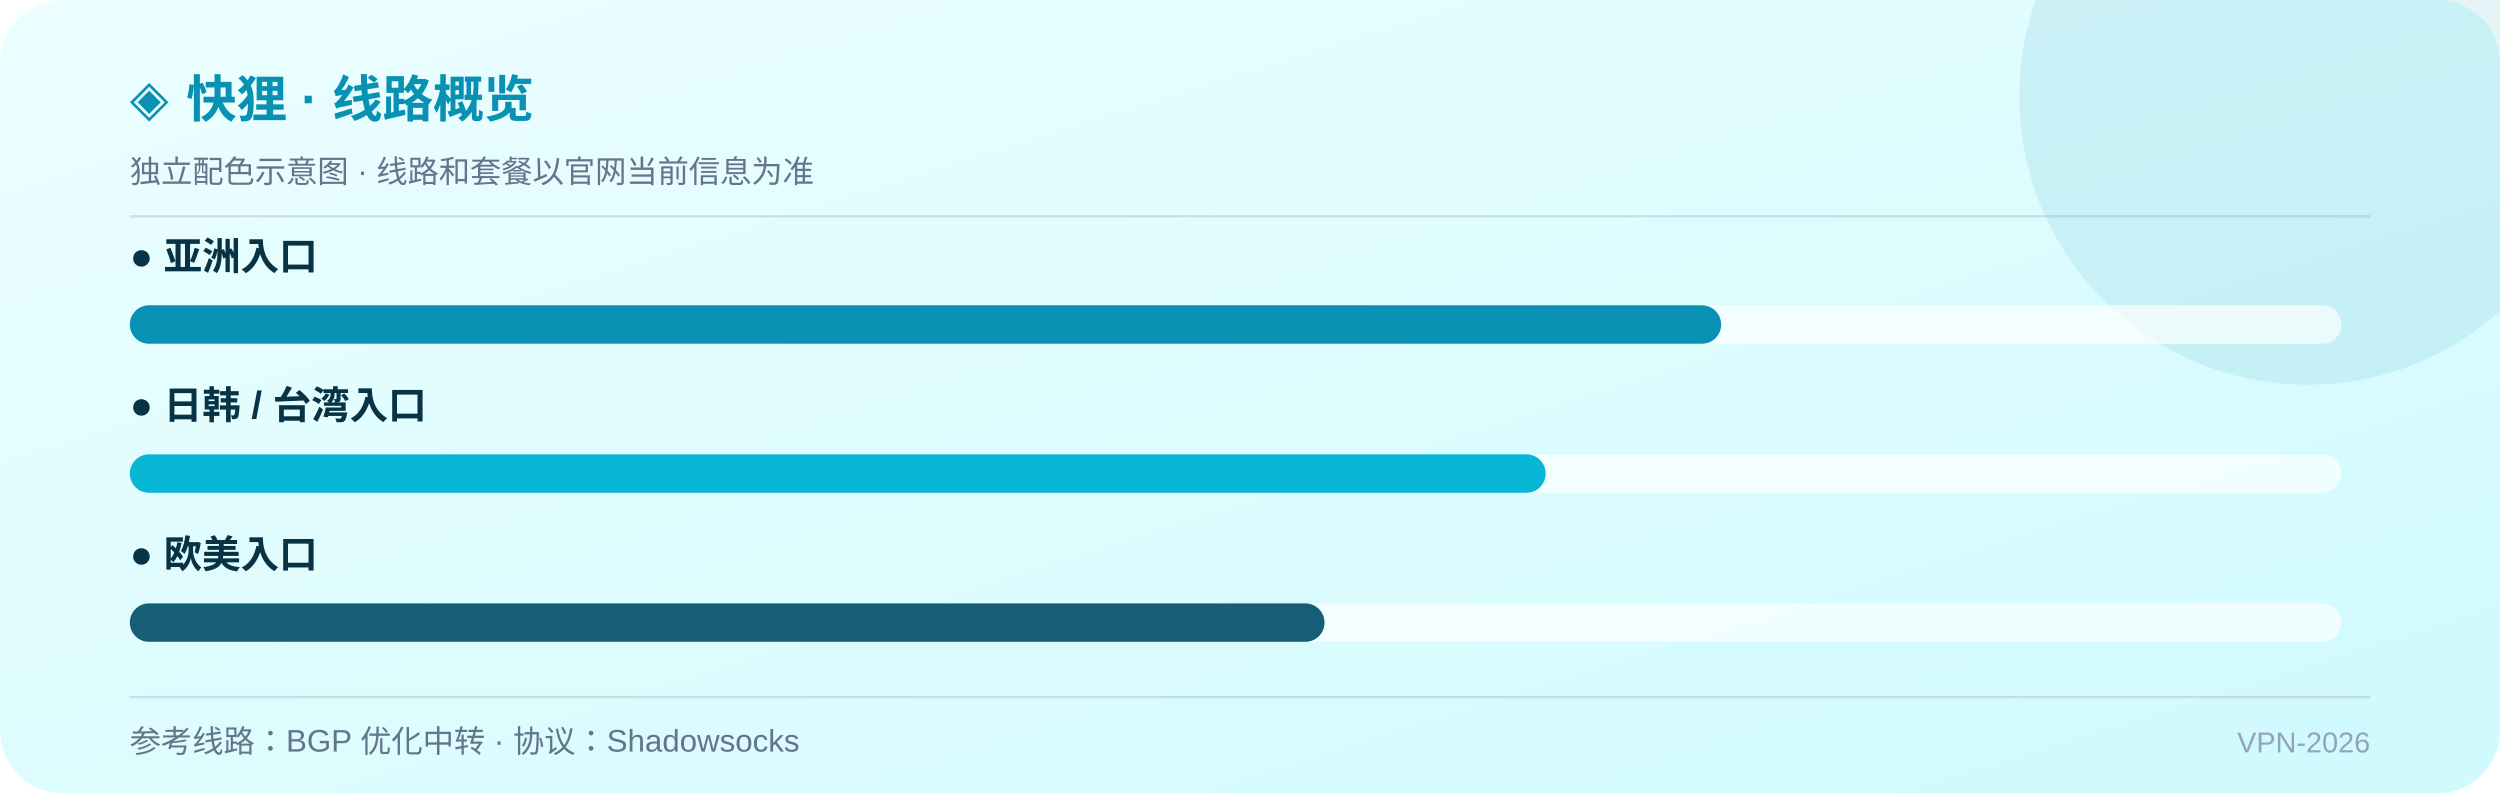
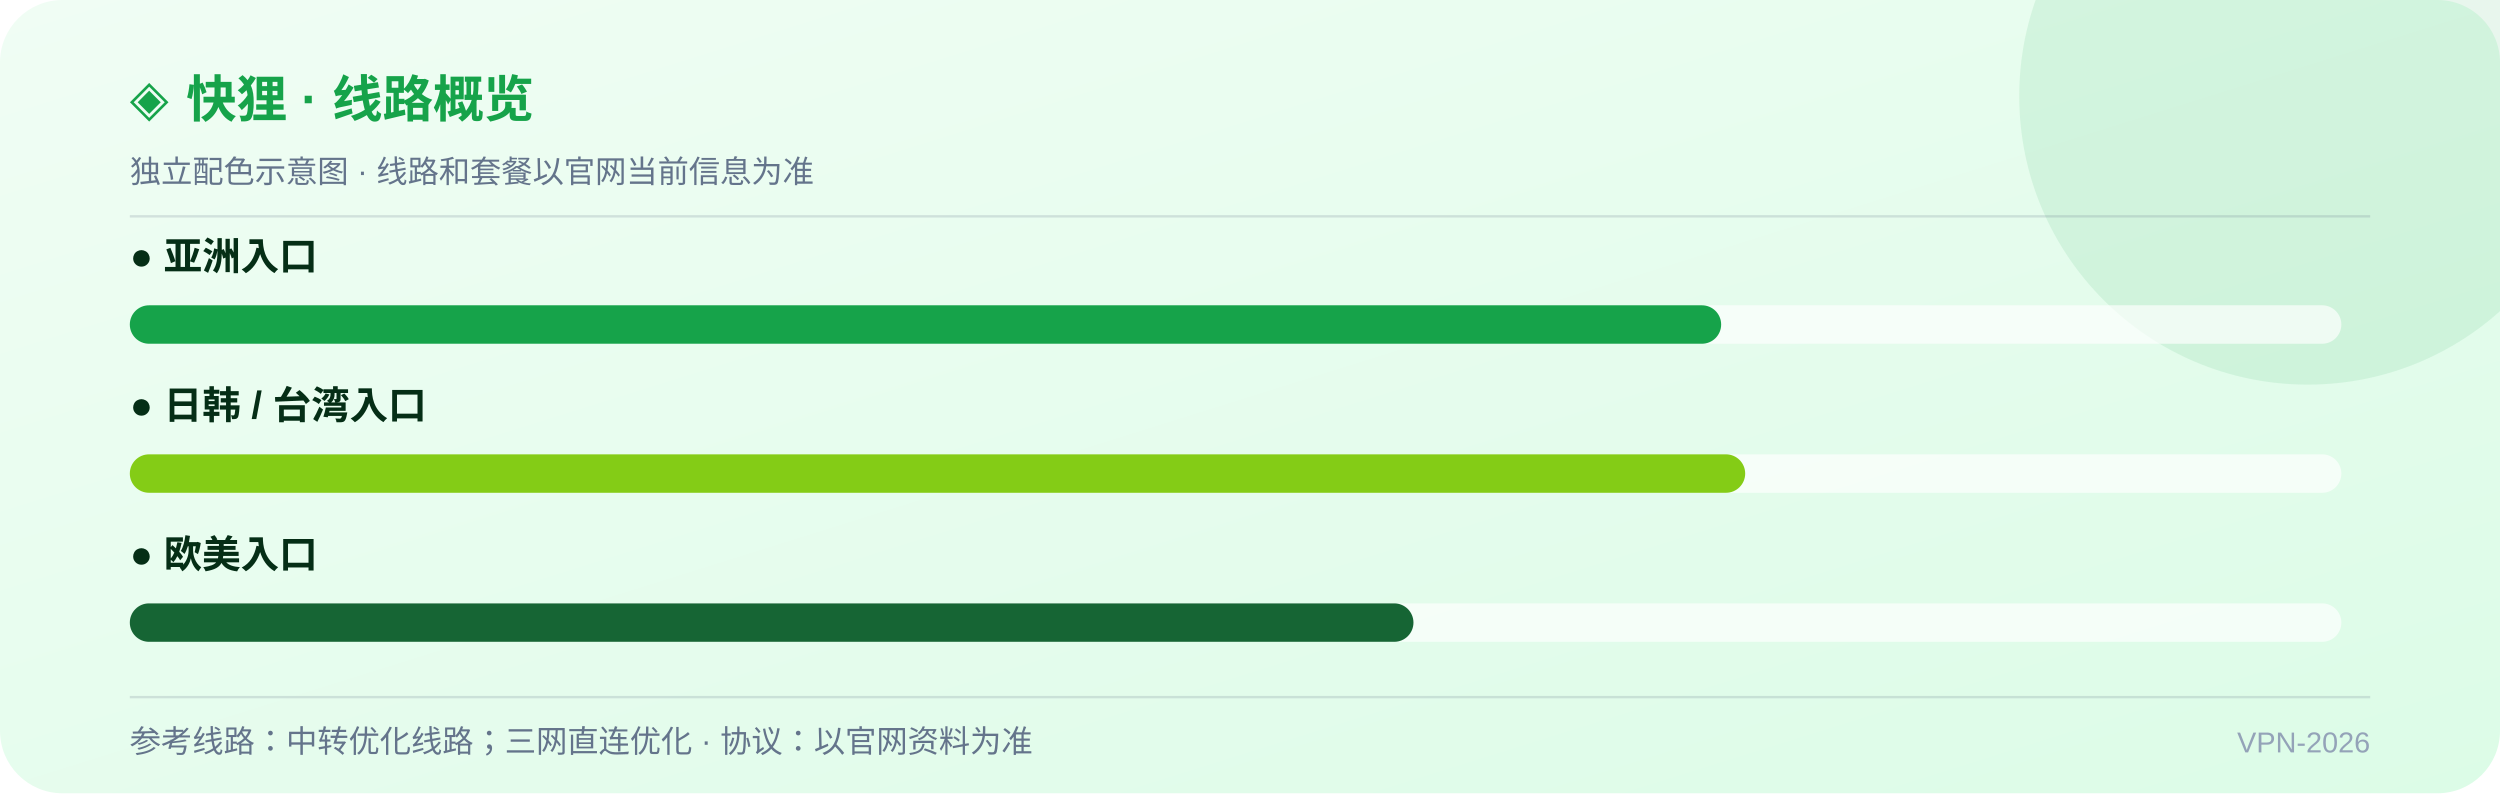
<svg xmlns="http://www.w3.org/2000/svg" viewBox="0 0 1040 330" role="img" aria-label="快狸测速示意图">
  <defs>
    <linearGradient id="card" x1="0" y1="0" x2="1" y2="1">
-       <stop stop-color="#ecfeff" />
-       <stop offset="1" stop-color="#cffafe" />
+       <stop stop-color="#f0fdf4" />
+       <stop offset="1" stop-color="#dcfce7" />
    </linearGradient>
  </defs>
  <rect width="1040" height="330" rx="26" fill="url(#card)" />
-   <circle cx="960" cy="40" r="120" fill="#0891b2" opacity=".10" />
-   <text x="54" y="48" fill="#0891b2" font-family="Arial,'Microsoft YaHei',sans-serif" font-size="21" font-weight="900">◈ 快狸 · 线路概览</text>
+   <circle cx="960" cy="40" r="120" fill="#16a34a" opacity=".10" />
+   <text x="54" y="48" fill="#16a34a" font-family="Arial,'Microsoft YaHei',sans-serif" font-size="21" font-weight="900">◈ 快狸 · 线路概览</text>
  <text x="54" y="76" fill="#64748b" font-family="Arial,'Microsoft YaHei',sans-serif" font-size="13">独立配色示意图 · 线路和套餐以官网当前信息为准</text>
  <line x1="54" x2="986" y1="90" y2="90" stroke="#64748b33" />
-   <text x="54" y="112" fill="#083344" font-family="Arial,'Microsoft YaHei',sans-serif" font-size="16" font-weight="800">● 亚洲入口</text>
+   <text x="54" y="112" fill="#052e16" font-family="Arial,'Microsoft YaHei',sans-serif" font-size="16" font-weight="800">● 亚洲入口</text>
  <rect x="54" y="127" width="920" height="16" rx="8" fill="#ffffffaa" />
-   <rect x="54" y="127" width="662" height="16" rx="8" fill="#0891b2" />
-   <text x="54" y="174" fill="#083344" font-family="Arial,'Microsoft YaHei',sans-serif" font-size="16" font-weight="800">● 日韩 / 台湾入口</text>
+   <rect x="54" y="127" width="662" height="16" rx="8" fill="#16a34a" />
+   <text x="54" y="174" fill="#052e16" font-family="Arial,'Microsoft YaHei',sans-serif" font-size="16" font-weight="800">● 日韩 / 台湾入口</text>
  <rect x="54" y="189" width="920" height="16" rx="8" fill="#ffffffaa" />
-   <rect x="54" y="189" width="589" height="16" rx="8" fill="#06b6d4" />
-   <text x="54" y="236" fill="#083344" font-family="Arial,'Microsoft YaHei',sans-serif" font-size="16" font-weight="800">● 欧美入口</text>
+   <rect x="54" y="189" width="672" height="16" rx="8" fill="#84cc16" />
+   <text x="54" y="236" fill="#052e16" font-family="Arial,'Microsoft YaHei',sans-serif" font-size="16" font-weight="800">● 欧美入口</text>
  <rect x="54" y="251" width="920" height="16" rx="8" fill="#ffffffaa" />
-   <rect x="54" y="251" width="497" height="16" rx="8" fill="#155e75" />
+   <rect x="54" y="251" width="534" height="16" rx="8" fill="#166534" />
  <line x1="54" x2="986" y1="290" y2="290" stroke="#64748b33" />
-   <text x="54" y="313" fill="#64748b" font-family="Arial,'Microsoft YaHei',sans-serif" font-size="13">参考线路：BGP 优化中转 · 协议：Shadowsocks</text>
+   <text x="54" y="313" fill="#64748b" font-family="Arial,'Microsoft YaHei',sans-serif" font-size="13">参考线路：中转优化线路；三网直连优化 · 协议：以官网资料为准</text>
  <text x="986" y="313" text-anchor="end" fill="#94a3b8" font-family="Arial,sans-serif" font-size="12">VPN-2026</text>
</svg>
